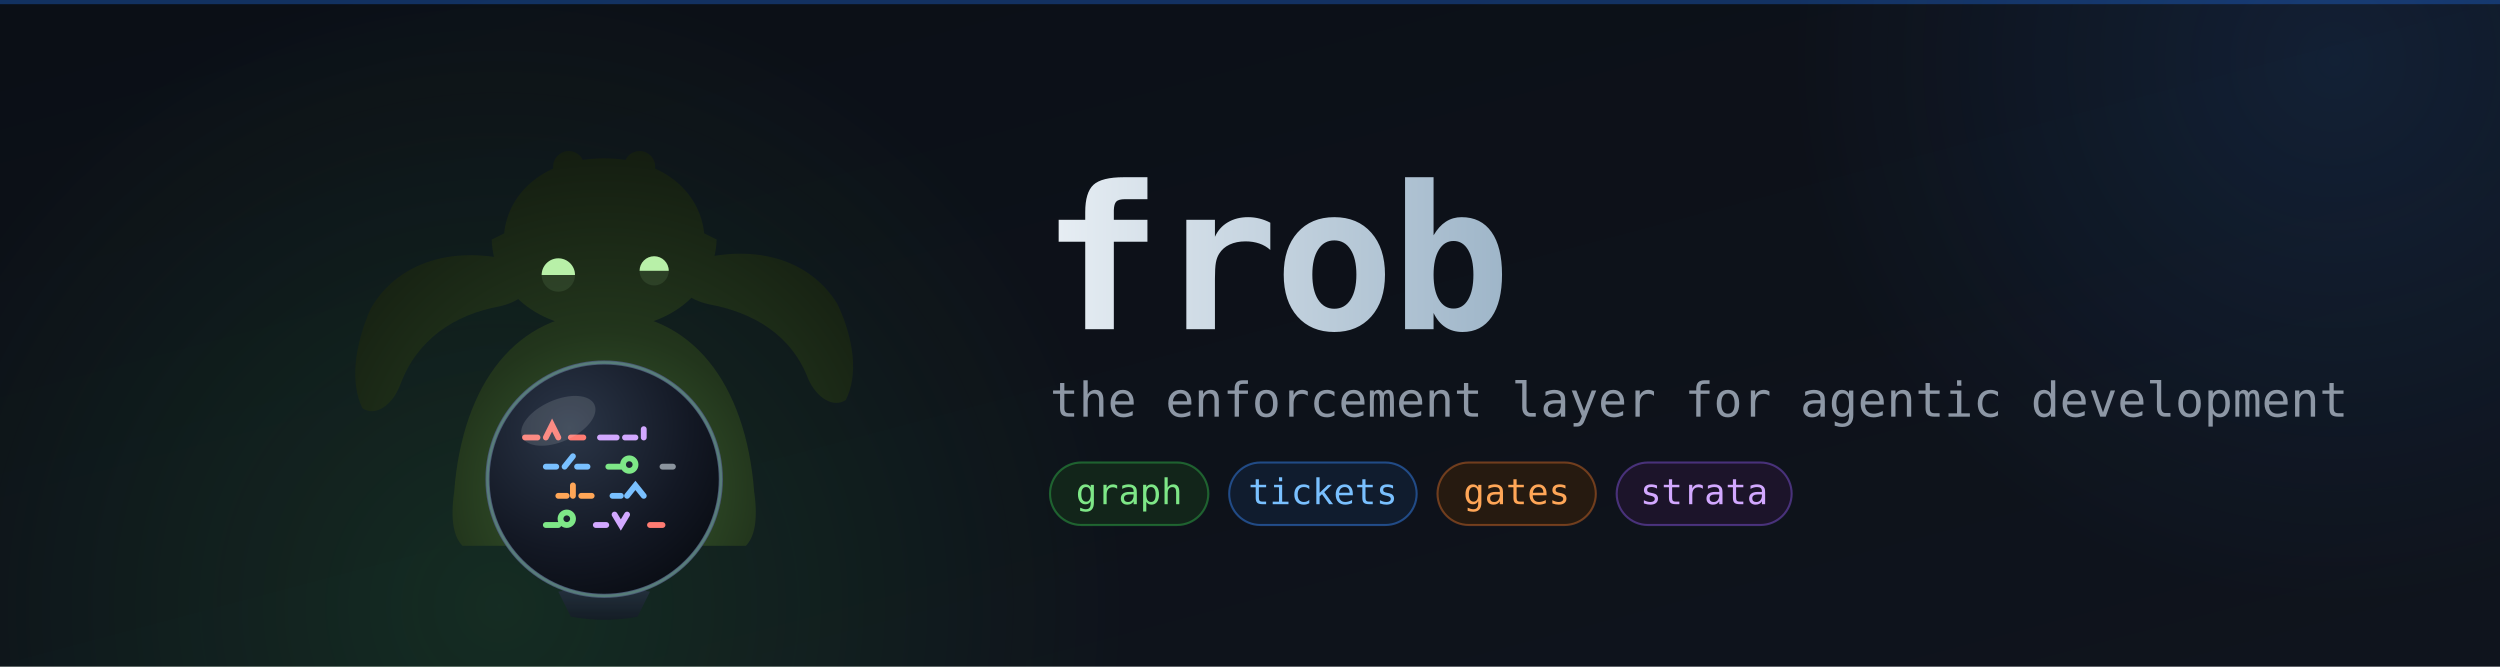
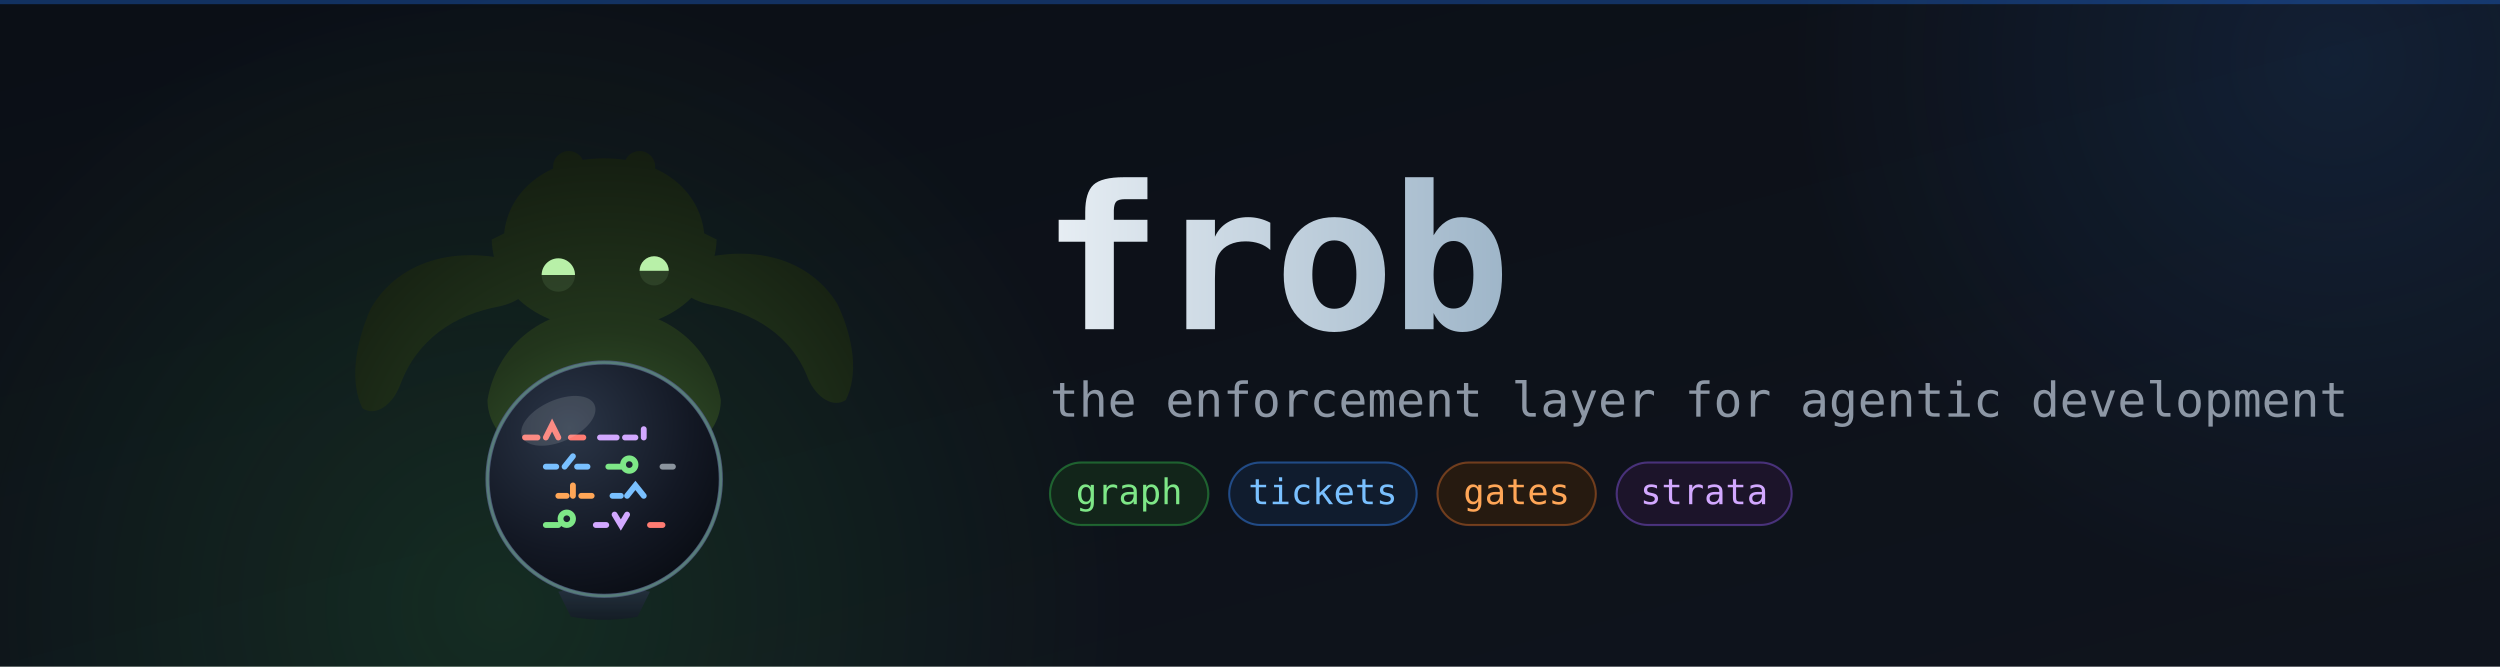
<svg xmlns="http://www.w3.org/2000/svg" viewBox="0 0 1200 320" width="1200" height="320" role="img" aria-label="frob: the enforcement layer for agentic development">
  <defs>
    <linearGradient id="bg" x1="0" y1="0" x2="1" y2="1">
      <stop offset="0" stop-color="#0b0f16" />
      <stop offset="1" stop-color="#0f141d" />
    </linearGradient>
    <radialGradient id="glowGreen" cx="0.5" cy="0.5" r="0.5">
      <stop offset="0" stop-color="#3fb950" stop-opacity="0.16" />
      <stop offset="1" stop-color="#3fb950" stop-opacity="0" />
    </radialGradient>
    <radialGradient id="glowBlue" cx="0.5" cy="0.5" r="0.5">
      <stop offset="0" stop-color="#388bfd" stop-opacity="0.12" />
      <stop offset="1" stop-color="#388bfd" stop-opacity="0" />
    </radialGradient>
    <radialGradient id="ballsheen" cx="0.35" cy="0.28" r="0.95">
      <stop offset="0" stop-color="#2b3648" />
      <stop offset="0.55" stop-color="#131824" />
      <stop offset="1" stop-color="#04060a" />
    </radialGradient>
    <linearGradient id="wordmark" x1="0" y1="0" x2="1" y2="0">
      <stop offset="0" stop-color="#e6edf3" />
      <stop offset="1" stop-color="#9fb6c9" />
    </linearGradient>
    <linearGradient id="skin" x1="0" y1="0" x2="0" y2="1">
      <stop offset="0" stop-color="#66bd52" />
      <stop offset="1" stop-color="#458c3c" />
    </linearGradient>
    <linearGradient id="skinDark" x1="0" y1="0" x2="0" y2="1">
      <stop offset="0" stop-color="#4fa244" />
      <stop offset="1" stop-color="#3a7c33" />
    </linearGradient>
    <linearGradient id="leather" x1="0" y1="0" x2="0" y2="1">
      <stop offset="0" stop-color="#8f6136" />
      <stop offset="1" stop-color="#644023" />
    </linearGradient>
    <linearGradient id="standg" x1="0" y1="0" x2="0" y2="1">
      <stop offset="0" stop-color="#273242" />
      <stop offset="1" stop-color="#141b26" />
    </linearGradient>
    <radialGradient id="figLight" gradientUnits="userSpaceOnUse" cx="290" cy="235" r="190">
      <stop offset="0" stop-color="#3c6132" />
      <stop offset="0.4" stop-color="#22351c" />
      <stop offset="1" stop-color="#10160d" />
    </radialGradient>
-     <clipPath id="bodyclip">
-       <path d="M290 150 C324 150 346 176 350 206 C352 222 349 233 344 240 L236 240 C231 233 228 222 230 206 C234 176 256 150 290 150 Z" />
-     </clipPath>
    <clipPath id="ballclip">
      <circle cx="290" cy="230" r="56" />
    </clipPath>
  </defs>
  <rect width="1200" height="320" fill="url(#bg)" />
  <circle cx="1120" cy="30" r="260" fill="url(#glowBlue)" />
  <circle cx="240" cy="290" r="300" fill="url(#glowGreen)" />
  <rect x="0" y="0" width="1200" height="2" fill="#1f6feb" opacity="0.35" />
  <g fill="url(#figLight)">
    <path d="M256 128 C222 116 192 124 178 148 C170 166 168 184 174 196 C180 200 188 195 192 185 C200 163 218 151 240 147 C249 145 254 140 256 136 Z" />
    <path d="M324 128 C358 115 388 123 402 146 C410 163 412 180 406 192 C400 196 392 191 388 182 C380 161 362 150 340 146 C331 144 326 139 324 135 Z" />
    <circle cx="273" cy="80" r="7.5" />
    <circle cx="307" cy="80" r="7.5" />
    <path d="M290 76              C318 76 336 92 338 112              L344 115              C343 140 322 158 290 158              C258 158 237 140 236 115              L242 112              C244 92 262 76 290 76 Z" />
-     <path d="M290 150              C332 150 358 184 362 236              C364 250 362 258 358 262              L222 262              C218 258 216 250 218 236              C222 184 248 150 290 150 Z" />
+     <path d="M290 148 C322 148 342 168 346 192 C346 200 342 208 334 214 L246 214 C238 208 234 200 234 192 C238 168 258 148 290 148 Z" />
  </g>
  <circle cx="268" cy="132" r="8" fill="#b8f0a8" opacity="0.10" />
  <circle cx="314" cy="130" r="7" fill="#b8f0a8" opacity="0.10" />
  <path d="M260 132 a8 8 0 1 1 16 0 Z" fill="#b8f0a8" />
  <path d="M307 130 a7 7 0 1 1 14 0 Z" fill="#b8f0a8" />
  <path d="M268 284 Q290 280 312 284 L306 296 Q290 299 274 296 Z" fill="url(#standg)" opacity="0.85" />
  <circle cx="290" cy="230" r="56" fill="url(#ballsheen)" stroke="#4a5a75" stroke-width="2" />
  <g clip-path="url(#ballclip)" stroke-linecap="round" fill="none" stroke-width="2.8">
    <path d="M252 210 l6 0 m4 0 l3 -6 l3 6 m6 0 l6 0" stroke="#ff7b72" />
    <path d="M288 210 l8 0 m4 0 l5 0 m4 -4 l0 4" stroke="#d2a8ff" />
    <path d="M262 224 l5 0 m4 0 l4 -5 m2 5 l5 0" stroke="#79c0ff" />
    <path d="M292 224 l6 0 m4 -4 a3 3 0 1 0 0.1 0" stroke="#7ee787" />
    <path d="M318 224 l5 0" stroke="#8b949e" />
    <path d="M268 238 l4 0 m3 -5 l0 5 m4 0 l5 0" stroke="#ffa657" />
    <path d="M294 238 l4 0 m3 0 l4 -5 l4 5" stroke="#79c0ff" />
    <path d="M262 252 l6 0 m4 0 a3 3 0 1 1 0.1 0" stroke="#7ee787" />
    <path d="M286 252 l5 0 m4 -5 l3 5 l3 -5" stroke="#d2a8ff" />
    <path d="M312 252 l6 0" stroke="#ff7b72" />
  </g>
  <ellipse cx="268" cy="202" rx="19" ry="10" fill="#e6edf3" opacity="0.14" transform="rotate(-24 268 202)" />
  <circle cx="290" cy="230" r="56" fill="none" stroke="#7ee787" stroke-width="1.2" opacity="0.25" />
  <text x="500" y="158" font-family="ui-monospace, 'Cascadia Code', 'Fira Code', Menlo, Consolas, monospace" font-size="96" font-weight="700" fill="url(#wordmark)" letter-spacing="-2">frob</text>
  <text x="504" y="200" font-family="ui-monospace, 'Cascadia Code', 'Fira Code', Menlo, Consolas, monospace" font-size="23" fill="#8d97a5">the enforcement layer for agentic development</text>
  <g font-family="ui-monospace, Menlo, Consolas, monospace" font-size="17">
    <rect x="504" y="222" width="76" height="30" rx="15" fill="#12251a" stroke="#2ea04326" />
    <rect x="504" y="222" width="76" height="30" rx="15" fill="none" stroke="#2ea043" stroke-opacity="0.45" />
    <text x="542" y="242" text-anchor="middle" fill="#7ee787">graph</text>
    <rect x="590" y="222" width="90" height="30" rx="15" fill="#101c2e" />
    <rect x="590" y="222" width="90" height="30" rx="15" fill="none" stroke="#388bfd" stroke-opacity="0.45" />
    <text x="635" y="242" text-anchor="middle" fill="#79c0ff">tickets</text>
    <rect x="690" y="222" width="76" height="30" rx="15" fill="#261a10" />
    <rect x="690" y="222" width="76" height="30" rx="15" fill="none" stroke="#db6d28" stroke-opacity="0.45" />
    <text x="728" y="242" text-anchor="middle" fill="#ffa657">gates</text>
    <rect x="776" y="222" width="84" height="30" rx="15" fill="#1c142a" />
    <rect x="776" y="222" width="84" height="30" rx="15" fill="none" stroke="#8957e5" stroke-opacity="0.45" />
    <text x="818" y="242" text-anchor="middle" fill="#d2a8ff">strata</text>
  </g>
</svg>
